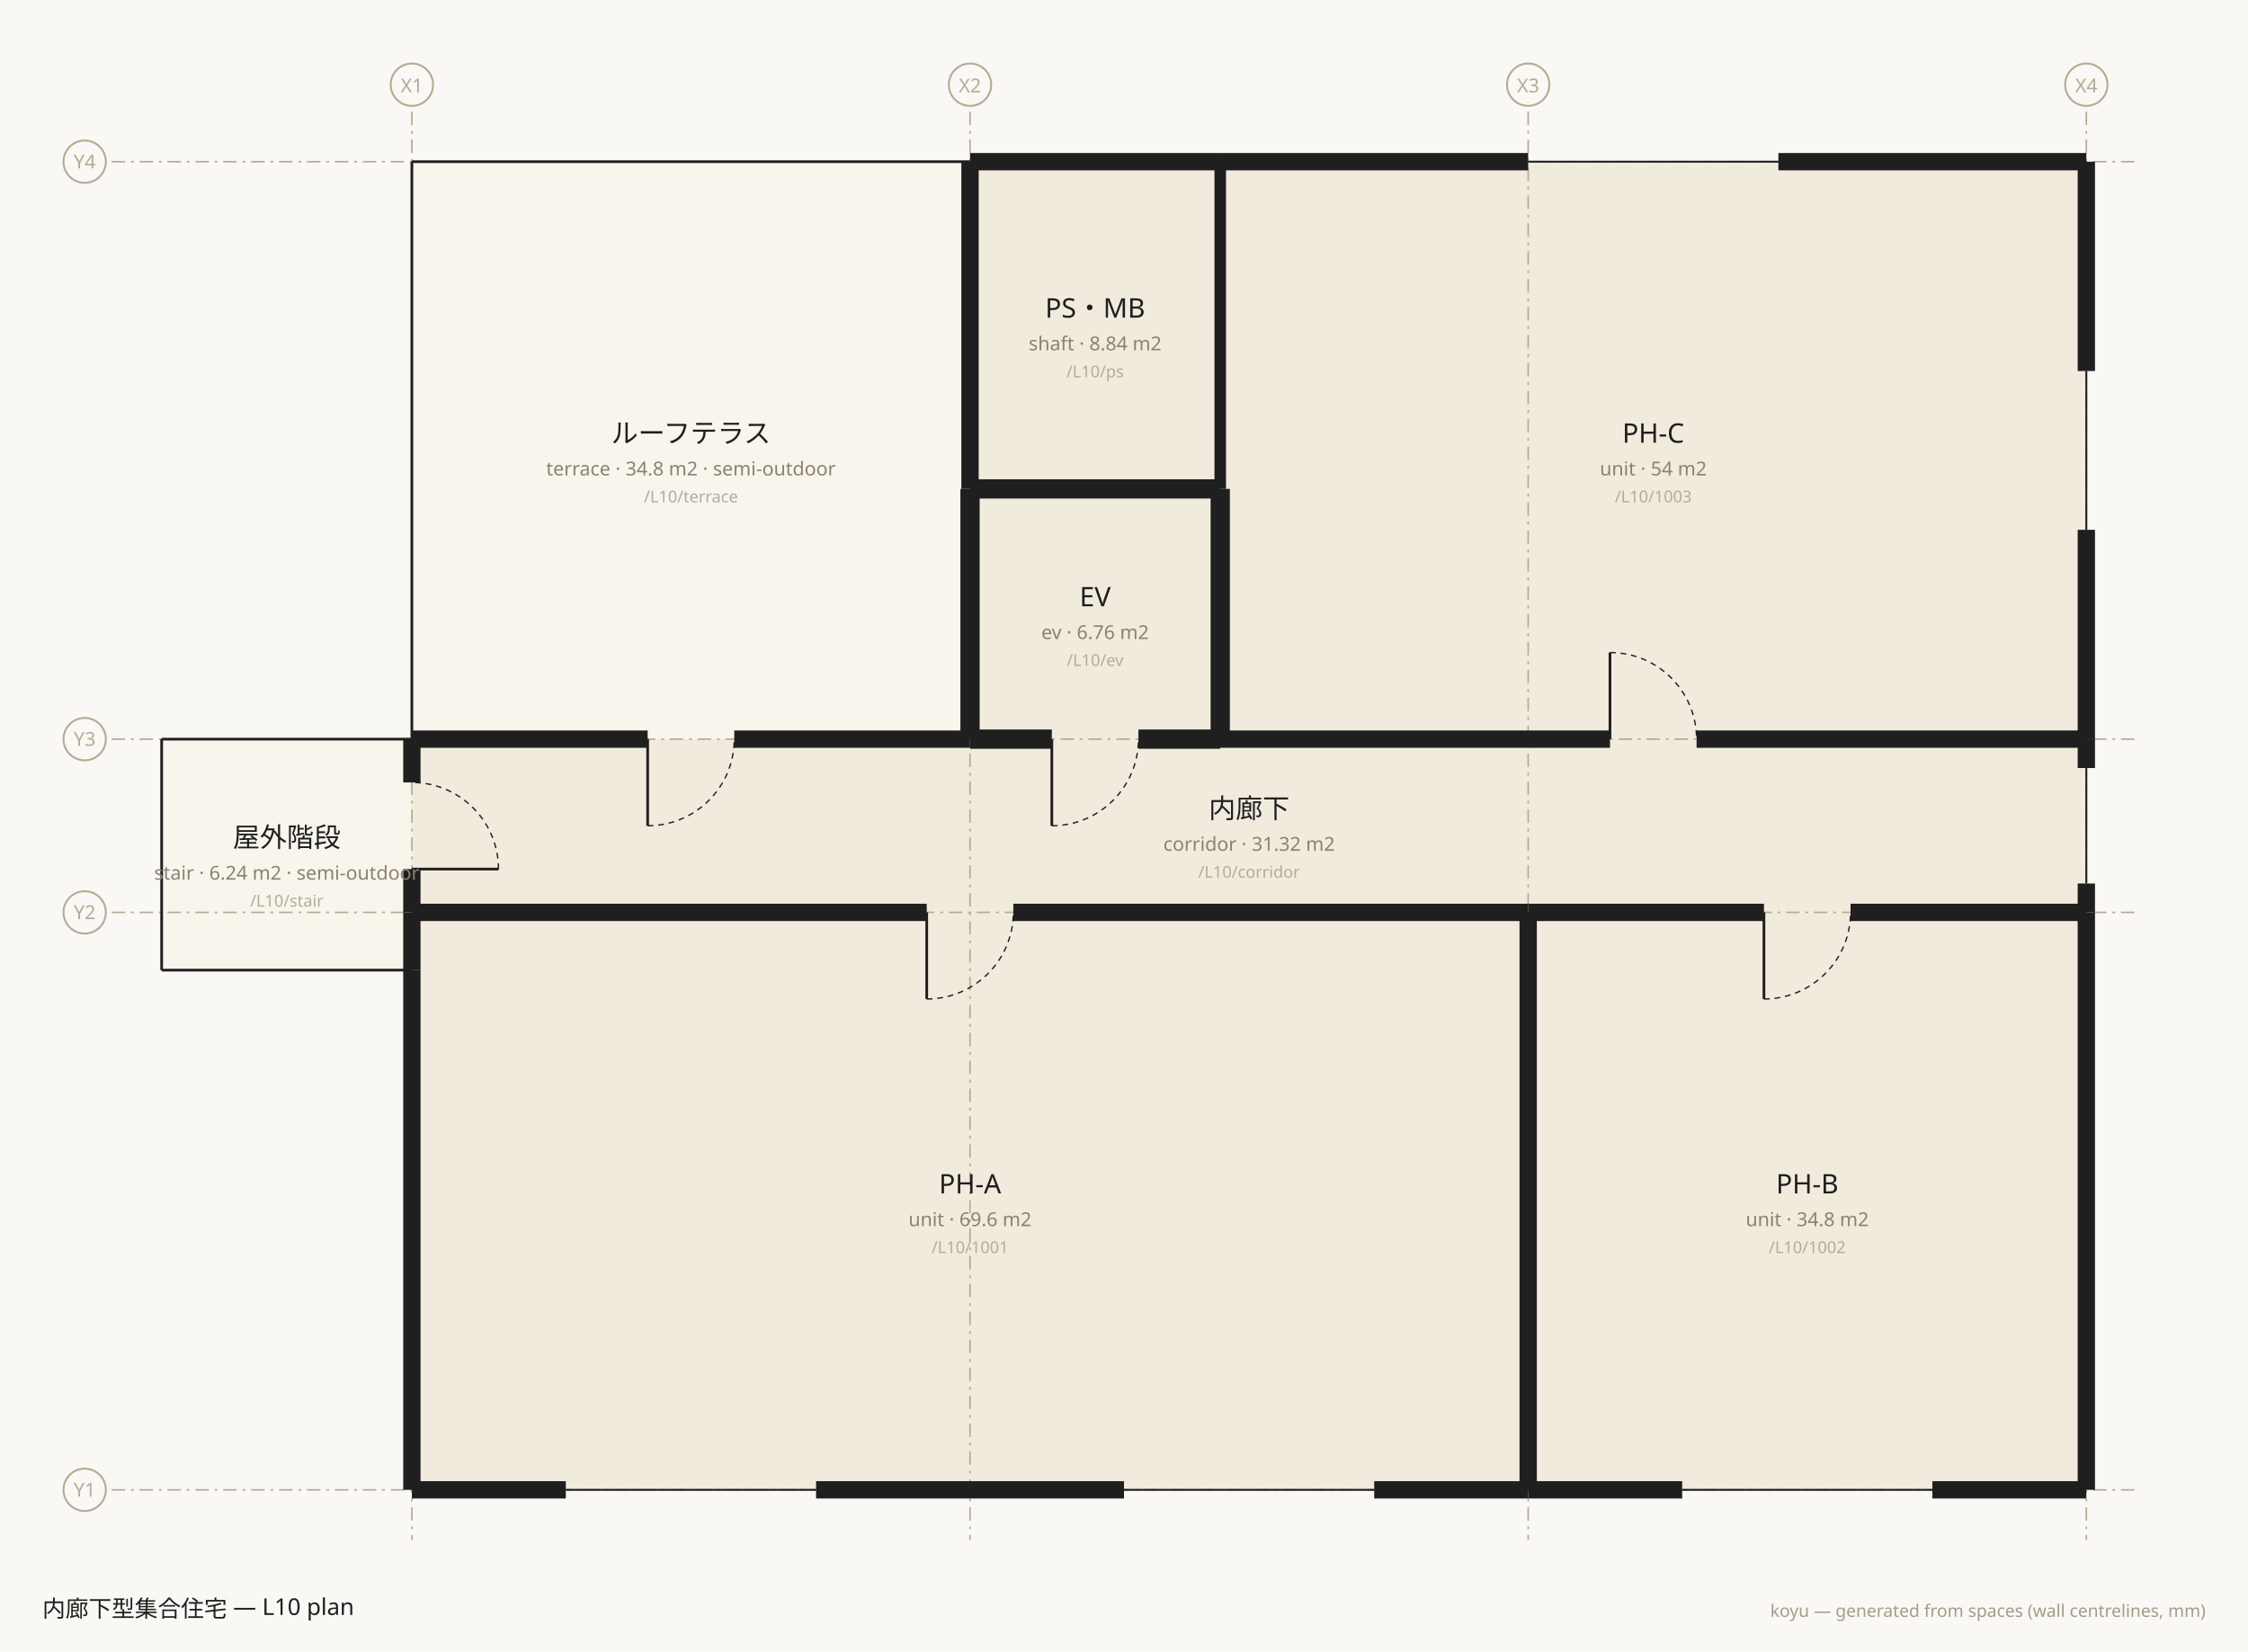
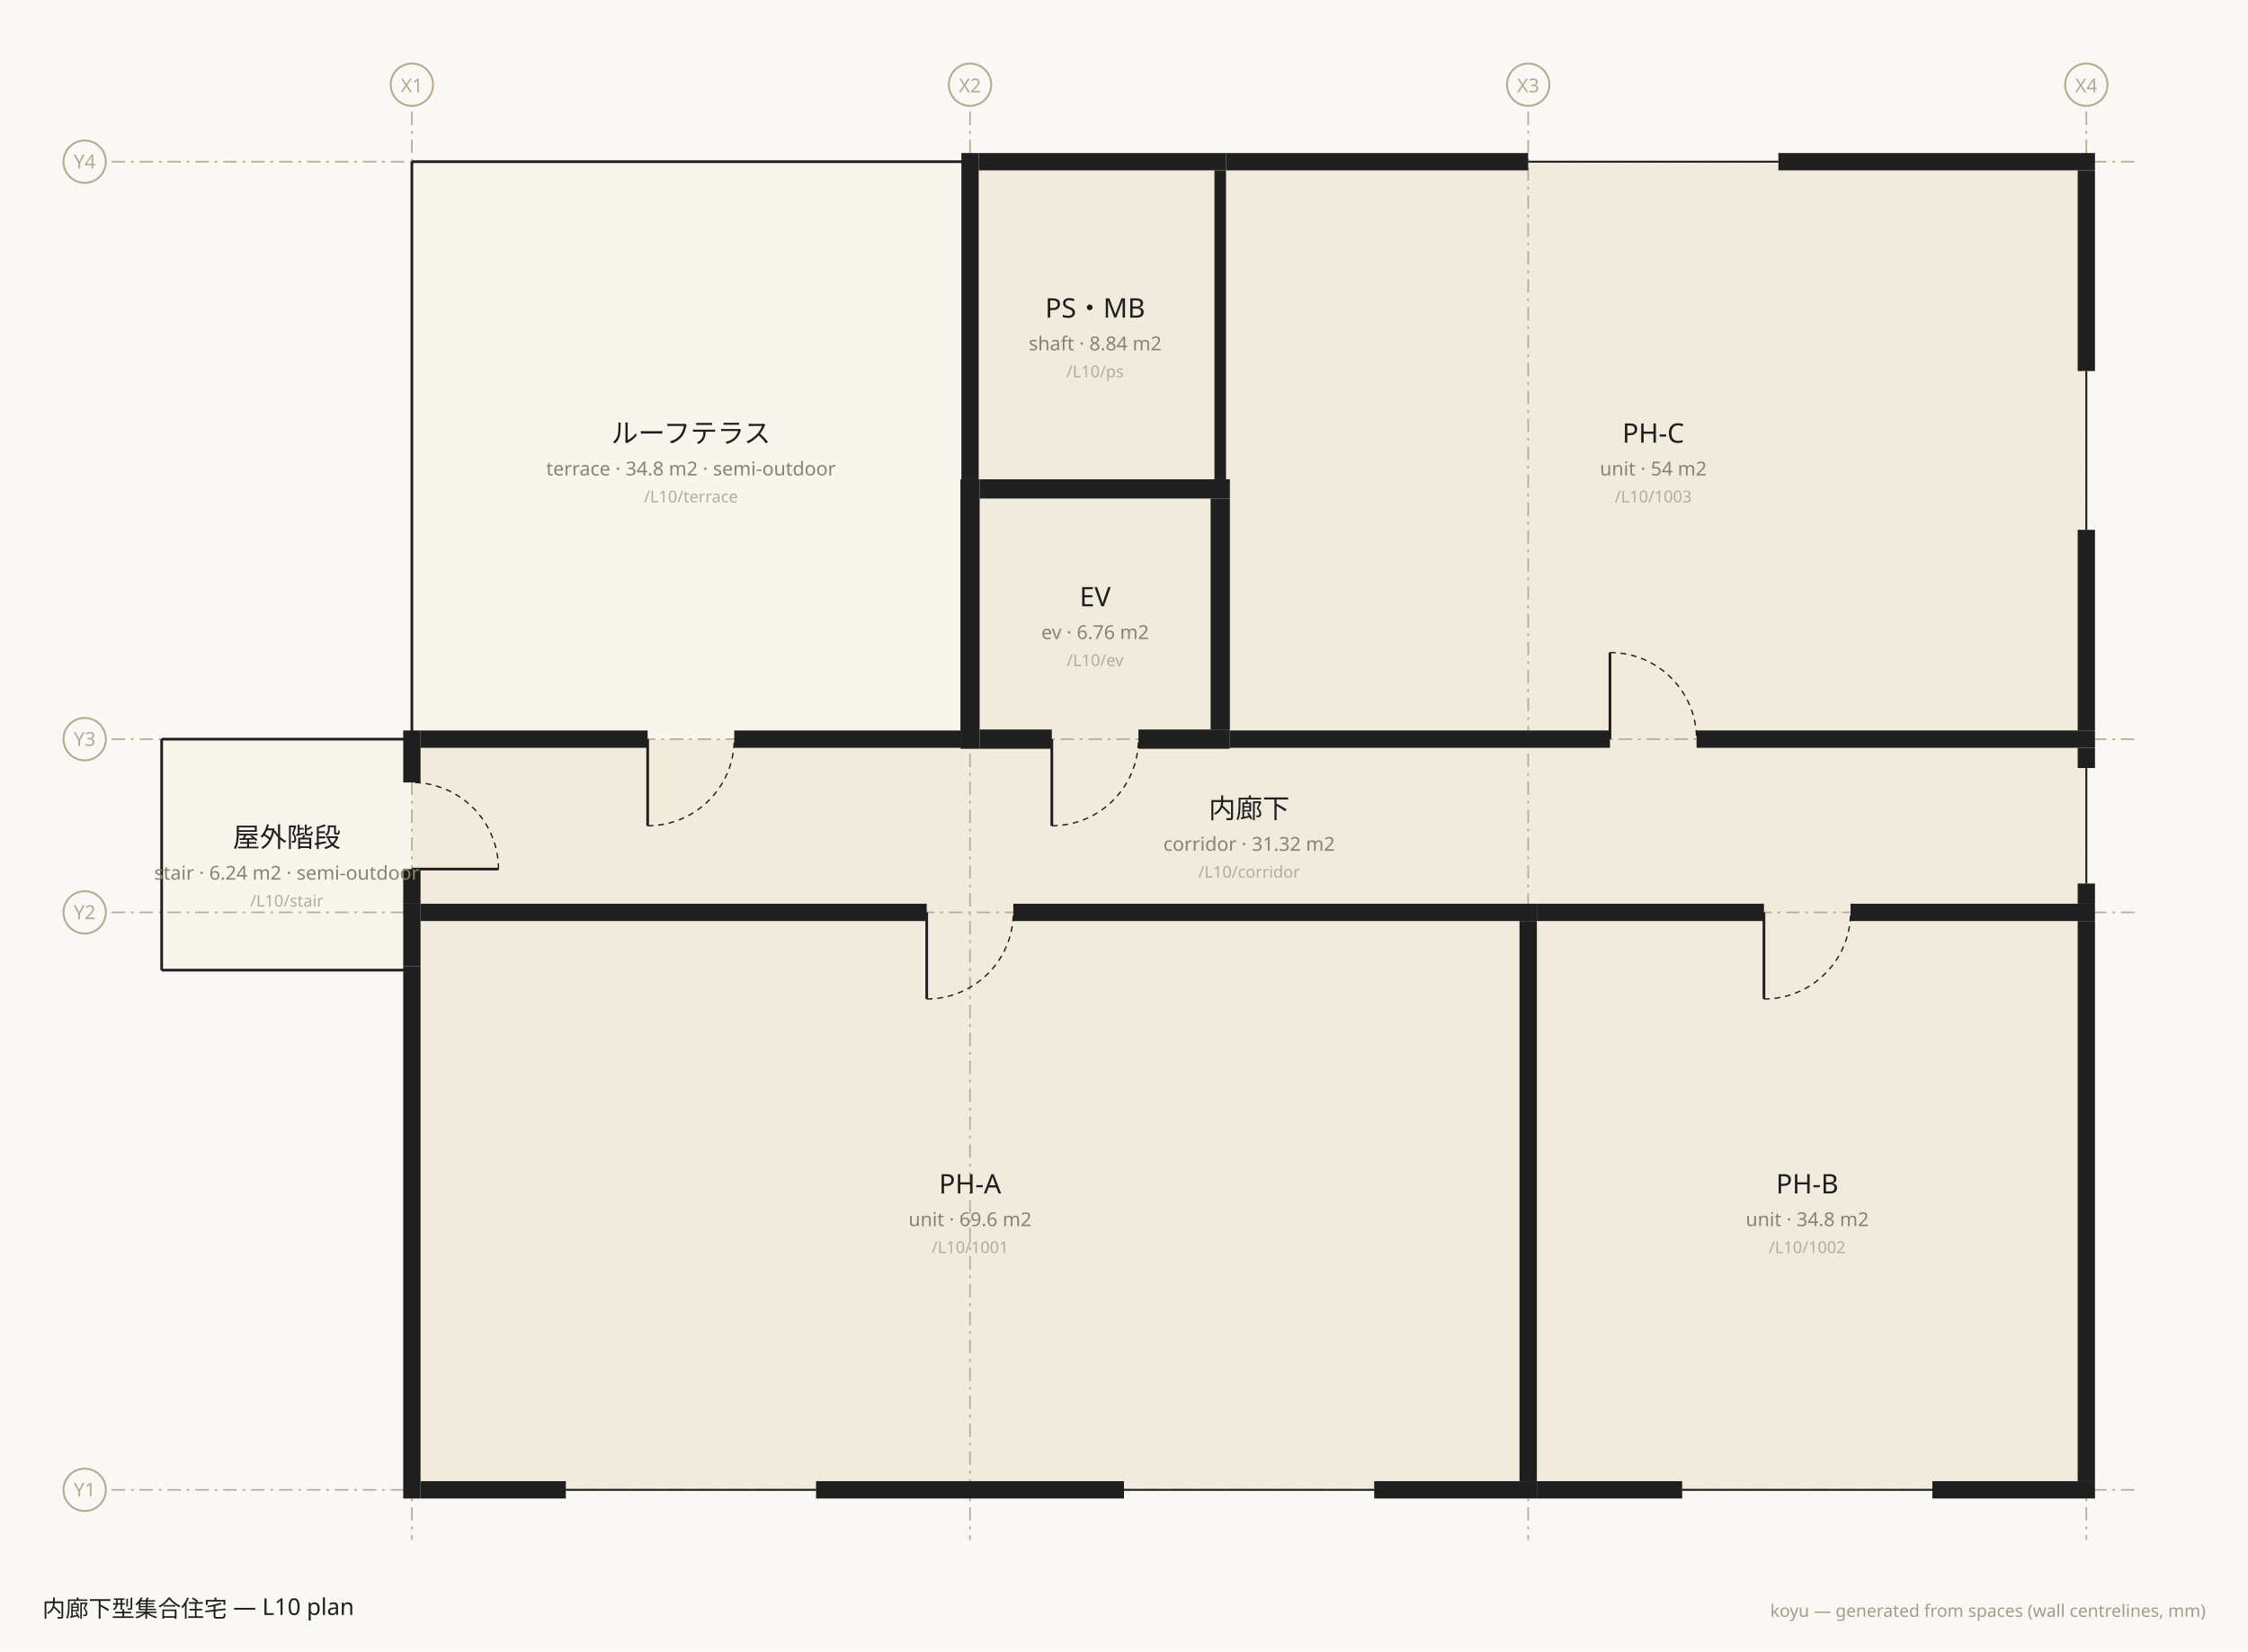
<svg xmlns="http://www.w3.org/2000/svg" width="1168" height="858" viewBox="0 0 1168 858" font-family="'Hiragino Sans','Noto Sans JP',sans-serif">
  <rect width="1168" height="858" fill="#faf8f4" />
  <path d="M 214 774 L 794 774 L 794 474 L 214 474 Z" fill="#f1ebdd" />
  <path d="M 794 774 L 1084 774 L 1084 474 L 794 474 Z" fill="#f1ebdd" />
+   <path d="M 634 384 L 1084 384 L 1084 84 L 634 84 Z" fill="#f1ebdd" />
  <path d="M 214 474 L 1084 474 L 1084 384 L 214 384 Z" fill="#f1ebdd" />
-   <path d="M 214 384 L 504 384 L 504 84 L 214 84 Z" fill="#f8f5ec" />
-   <path d="M 634 384 L 1084 384 L 1084 84 L 634 84 Z" fill="#f1ebdd" />
  <path d="M 504 384 L 634 384 L 634 254 L 504 254 Z" fill="#f1ebdd" />
  <path d="M 504 254 L 634 254 L 634 84 L 504 84 Z" fill="#f1ebdd" />
  <path d="M 84 504 L 214 504 L 214 384 L 84 384 Z" fill="#f8f5ec" />
+   <path d="M 214 384 L 504 384 L 504 84 L 214 84 Z" fill="#f8f5ec" />
  <line x1="214" y1="58" x2="214" y2="800" stroke="#b5aa94" stroke-width="0.8" stroke-dasharray="7 3 1.5 3" />
  <circle cx="214" cy="44" r="11" fill="none" stroke="#b5aa94" stroke-width="1" />
  <text x="214" y="48" text-anchor="middle" font-size="10" fill="#b5aa94">X1</text>
  <line x1="504" y1="58" x2="504" y2="800" stroke="#b5aa94" stroke-width="0.8" stroke-dasharray="7 3 1.5 3" />
  <circle cx="504" cy="44" r="11" fill="none" stroke="#b5aa94" stroke-width="1" />
  <text x="504" y="48" text-anchor="middle" font-size="10" fill="#b5aa94">X2</text>
  <line x1="794" y1="58" x2="794" y2="800" stroke="#b5aa94" stroke-width="0.8" stroke-dasharray="7 3 1.5 3" />
  <circle cx="794" cy="44" r="11" fill="none" stroke="#b5aa94" stroke-width="1" />
  <text x="794" y="48" text-anchor="middle" font-size="10" fill="#b5aa94">X3</text>
  <line x1="1084" y1="58" x2="1084" y2="800" stroke="#b5aa94" stroke-width="0.8" stroke-dasharray="7 3 1.5 3" />
  <circle cx="1084" cy="44" r="11" fill="none" stroke="#b5aa94" stroke-width="1" />
  <text x="1084" y="48" text-anchor="middle" font-size="10" fill="#b5aa94">X4</text>
  <line x1="58" y1="774" x2="1110" y2="774" stroke="#b5aa94" stroke-width="0.8" stroke-dasharray="7 3 1.5 3" />
  <circle cx="44" cy="774" r="11" fill="none" stroke="#b5aa94" stroke-width="1" />
  <text x="44" y="777.5" text-anchor="middle" font-size="10" fill="#b5aa94">Y1</text>
  <line x1="58" y1="474" x2="1110" y2="474" stroke="#b5aa94" stroke-width="0.8" stroke-dasharray="7 3 1.5 3" />
  <circle cx="44" cy="474" r="11" fill="none" stroke="#b5aa94" stroke-width="1" />
  <text x="44" y="477.5" text-anchor="middle" font-size="10" fill="#b5aa94">Y2</text>
  <line x1="58" y1="384" x2="1110" y2="384" stroke="#b5aa94" stroke-width="0.8" stroke-dasharray="7 3 1.5 3" />
  <circle cx="44" cy="384" r="11" fill="none" stroke="#b5aa94" stroke-width="1" />
  <text x="44" y="387.5" text-anchor="middle" font-size="10" fill="#b5aa94">Y3</text>
  <line x1="58" y1="84" x2="1110" y2="84" stroke="#b5aa94" stroke-width="0.8" stroke-dasharray="7 3 1.5 3" />
  <circle cx="44" cy="84" r="11" fill="none" stroke="#b5aa94" stroke-width="1" />
  <text x="44" y="87.5" text-anchor="middle" font-size="10" fill="#b5aa94">Y4</text>
-   <path d="M 789.5 774 L 789.5 474 L 798.5 474 L 798.5 774 Z" fill="#1f1f1f" />
-   <path d="M 214 469.5 L 481.5 469.5 L 481.5 478.5 L 214 478.5 Z" fill="#1f1f1f" />
-   <path d="M 526.5 469.5 L 794 469.5 L 794 478.5 L 526.5 478.5 Z" fill="#1f1f1f" />
-   <path d="M 209.5 504 L 209.5 474 L 218.5 474 L 218.5 504 Z" fill="#1f1f1f" />
-   <path d="M 214 769.5 L 294 769.5 L 294 778.5 L 214 778.5 Z" fill="#1f1f1f" />
+   <path d="M 789.5 769.5 L 789.5 478.5 L 798.5 478.5 L 798.5 769.5 Z" fill="#1f1f1f" />
+   <path d="M 218.5 469.5 L 481.5 469.5 L 481.5 478.5 L 218.5 478.5 Z" fill="#1f1f1f" />
+   <path d="M 526.5 469.5 L 798.5 469.5 L 798.5 478.5 L 526.5 478.5 Z" fill="#1f1f1f" />
+   <path d="M 209.5 502 L 209.5 469.5 L 218.5 469.5 L 218.5 502 Z" fill="#1f1f1f" />
+   <path d="M 218.5 769.5 L 294 769.5 L 294 778.5 L 218.5 778.5 Z" fill="#1f1f1f" />
  <path d="M 424 769.5 L 584 769.5 L 584 778.5 L 424 778.5 Z" fill="#1f1f1f" />
-   <path d="M 714 769.5 L 794 769.5 L 794 778.5 L 714 778.5 Z" fill="#1f1f1f" />
-   <path d="M 209.5 774 L 209.5 504 L 218.5 504 L 218.5 774 Z" fill="#1f1f1f" />
-   <path d="M 794 469.5 L 916.5 469.5 L 916.5 478.5 L 794 478.5 Z" fill="#1f1f1f" />
-   <path d="M 961.5 469.5 L 1084 469.5 L 1084 478.5 L 961.5 478.5 Z" fill="#1f1f1f" />
-   <path d="M 794 769.5 L 874 769.5 L 874 778.5 L 794 778.5 Z" fill="#1f1f1f" />
-   <path d="M 1004 769.5 L 1084 769.5 L 1084 778.5 L 1004 778.5 Z" fill="#1f1f1f" />
-   <path d="M 1079.5 774 L 1079.5 474 L 1088.5 474 L 1088.5 774 Z" fill="#1f1f1f" />
-   <path d="M 634 379.5 L 836.5 379.5 L 836.5 388.5 L 634 388.5 Z" fill="#1f1f1f" />
-   <path d="M 881.5 379.5 L 1084 379.5 L 1084 388.5 L 881.5 388.5 Z" fill="#1f1f1f" />
-   <path d="M 629 384 L 629 254 L 639 254 L 639 384 Z" fill="#1f1f1f" />
-   <path d="M 631 254 L 631 84 L 637 84 L 637 254 Z" fill="#1f1f1f" />
-   <path d="M 1079.5 384 L 1079.5 275.25 L 1088.5 275.25 L 1088.5 384 Z" fill="#1f1f1f" />
-   <path d="M 1079.5 192.75 L 1079.5 84 L 1088.5 84 L 1088.5 192.75 Z" fill="#1f1f1f" />
-   <path d="M 634 79.5 L 794 79.5 L 794 88.5 L 634 88.5 Z" fill="#1f1f1f" />
-   <path d="M 924 79.5 L 1084 79.5 L 1084 88.5 L 924 88.5 Z" fill="#1f1f1f" />
-   <path d="M 504 379 L 546.5 379 L 546.5 389 L 504 389 Z" fill="#1f1f1f" />
-   <path d="M 591.5 379 L 634 379 L 634 389 L 591.5 389 Z" fill="#1f1f1f" />
-   <path d="M 209.5 474 L 209.5 451.5 L 218.5 451.5 L 218.5 474 Z" fill="#1f1f1f" />
-   <path d="M 209.5 406.5 L 209.5 384 L 218.5 384 L 218.5 406.5 Z" fill="#1f1f1f" />
-   <path d="M 214 379.5 L 336.5 379.5 L 336.5 388.5 L 214 388.5 Z" fill="#1f1f1f" />
-   <path d="M 381.5 379.5 L 504 379.5 L 504 388.5 L 381.5 388.5 Z" fill="#1f1f1f" />
-   <path d="M 1079.5 474 L 1079.5 459 L 1088.5 459 L 1088.5 474 Z" fill="#1f1f1f" />
-   <path d="M 1079.5 399 L 1079.5 384 L 1088.5 384 L 1088.5 399 Z" fill="#1f1f1f" />
-   <path d="M 504 249 L 634 249 L 634 259 L 504 259 Z" fill="#1f1f1f" />
-   <path d="M 499 384 L 499 254 L 509 254 L 509 384 Z" fill="#1f1f1f" />
-   <path d="M 499.5 254 L 499.5 84 L 508.5 84 L 508.5 254 Z" fill="#1f1f1f" />
-   <path d="M 504 79.5 L 634 79.5 L 634 88.5 L 504 88.5 Z" fill="#1f1f1f" />
+   <path d="M 714 769.5 L 798.5 769.5 L 798.5 778.5 L 714 778.5 Z" fill="#1f1f1f" />
+   <path d="M 209.5 778.5 L 209.5 502 L 218.5 502 L 218.5 778.5 Z" fill="#1f1f1f" />
+   <path d="M 798.5 469.5 L 916.5 469.5 L 916.5 478.5 L 798.5 478.5 Z" fill="#1f1f1f" />
+   <path d="M 961.5 469.5 L 1088.5 469.5 L 1088.5 478.5 L 961.5 478.5 Z" fill="#1f1f1f" />
+   <path d="M 798.5 769.5 L 874 769.5 L 874 778.5 L 798.5 778.5 Z" fill="#1f1f1f" />
+   <path d="M 1004 769.5 L 1088.5 769.5 L 1088.5 778.5 L 1004 778.5 Z" fill="#1f1f1f" />
+   <path d="M 1079.5 769.5 L 1079.5 478.5 L 1088.5 478.5 L 1088.5 769.5 Z" fill="#1f1f1f" />
+   <path d="M 639 379.5 L 836.5 379.5 L 836.5 388.5 L 639 388.5 Z" fill="#1f1f1f" />
+   <path d="M 881.5 379.5 L 1088.5 379.5 L 1088.5 388.5 L 881.5 388.5 Z" fill="#1f1f1f" />
+   <path d="M 629 379 L 629 259 L 639 259 L 639 379 Z" fill="#1f1f1f" />
+   <path d="M 631 249 L 631 88.5 L 637 88.5 L 637 249 Z" fill="#1f1f1f" />
+   <path d="M 1079.5 379.5 L 1079.5 275.25 L 1088.5 275.25 L 1088.5 379.5 Z" fill="#1f1f1f" />
+   <path d="M 1079.5 192.75 L 1079.5 88.5 L 1088.5 88.5 L 1088.5 192.75 Z" fill="#1f1f1f" />
+   <path d="M 637 79.5 L 794 79.5 L 794 88.5 L 637 88.5 Z" fill="#1f1f1f" />
+   <path d="M 924 79.5 L 1088.5 79.5 L 1088.5 88.5 L 924 88.5 Z" fill="#1f1f1f" />
+   <path d="M 509 379 L 546.5 379 L 546.5 389 L 509 389 Z" fill="#1f1f1f" />
+   <path d="M 591.5 379 L 639 379 L 639 389 L 591.5 389 Z" fill="#1f1f1f" />
+   <path d="M 209.5 469.5 L 209.5 451.5 L 218.5 451.5 L 218.5 469.5 Z" fill="#1f1f1f" />
+   <path d="M 209.5 406.5 L 209.5 379.5 L 218.5 379.5 L 218.5 406.5 Z" fill="#1f1f1f" />
+   <path d="M 218.5 379.5 L 336.5 379.5 L 336.5 388.5 L 218.5 388.5 Z" fill="#1f1f1f" />
+   <path d="M 381.5 379.5 L 499 379.5 L 499 388.5 L 381.5 388.5 Z" fill="#1f1f1f" />
+   <path d="M 1079.5 469.5 L 1079.5 459 L 1088.5 459 L 1088.5 469.5 Z" fill="#1f1f1f" />
+   <path d="M 1079.5 399 L 1079.5 388.5 L 1088.5 388.5 L 1088.5 399 Z" fill="#1f1f1f" />
+   <path d="M 509 249 L 639 249 L 639 259 L 509 259 Z" fill="#1f1f1f" />
+   <path d="M 499 389 L 499 249 L 509 249 L 509 389 Z" fill="#1f1f1f" />
+   <path d="M 499.5 249 L 499.5 79.5 L 508.5 79.5 L 508.5 249 Z" fill="#1f1f1f" />
+   <path d="M 508.5 79.5 L 637 79.5 L 637 88.5 L 508.5 88.5 Z" fill="#1f1f1f" />
  <line x1="84" y1="504" x2="214" y2="504" stroke="#1f1f1f" stroke-width="1.4" />
  <line x1="84" y1="384" x2="214" y2="384" stroke="#1f1f1f" stroke-width="1.4" />
  <line x1="84" y1="504" x2="84" y2="384" stroke="#1f1f1f" stroke-width="1.4" />
  <line x1="214" y1="84" x2="504" y2="84" stroke="#1f1f1f" stroke-width="1.4" />
  <line x1="214" y1="384" x2="214" y2="84" stroke="#1f1f1f" stroke-width="1.4" />
  <line x1="481.5" y1="474" x2="481.5" y2="519" stroke="#1f1f1f" stroke-width="1.4" />
  <path d="M 481.5 519 A 45 45 0 0 0 526.5 474" fill="none" stroke="#1f1f1f" stroke-width="0.7" stroke-dasharray="3 2.5" />
  <line x1="294" y1="774" x2="424" y2="774" stroke="#1f1f1f" stroke-width="1" />
  <line x1="584" y1="774" x2="714" y2="774" stroke="#1f1f1f" stroke-width="1" />
  <line x1="916.5" y1="474" x2="916.5" y2="519" stroke="#1f1f1f" stroke-width="1.4" />
  <path d="M 916.5 519 A 45 45 0 0 0 961.5 474" fill="none" stroke="#1f1f1f" stroke-width="0.7" stroke-dasharray="3 2.5" />
  <line x1="874" y1="774" x2="1004" y2="774" stroke="#1f1f1f" stroke-width="1" />
  <line x1="836.5" y1="384" x2="836.5" y2="339" stroke="#1f1f1f" stroke-width="1.4" />
  <path d="M 836.5 339 A 45 45 0 0 1 881.5 384" fill="none" stroke="#1f1f1f" stroke-width="0.7" stroke-dasharray="3 2.5" />
  <line x1="1084" y1="275.25" x2="1084" y2="192.75" stroke="#1f1f1f" stroke-width="1" />
  <line x1="794" y1="84" x2="924" y2="84" stroke="#1f1f1f" stroke-width="1" />
  <line x1="546.5" y1="384" x2="546.5" y2="429" stroke="#1f1f1f" stroke-width="1.4" />
  <path d="M 546.5 429 A 45 45 0 0 0 591.5 384" fill="none" stroke="#1f1f1f" stroke-width="0.7" stroke-dasharray="3 2.5" />
  <line x1="214" y1="451.5" x2="259" y2="451.5" stroke="#1f1f1f" stroke-width="1.4" />
  <path d="M 259 451.5 A 45 45 0 0 0 214 406.5" fill="none" stroke="#1f1f1f" stroke-width="0.7" stroke-dasharray="3 2.5" />
  <line x1="336.5" y1="384" x2="336.5" y2="429" stroke="#1f1f1f" stroke-width="1.4" />
  <path d="M 336.5 429 A 45 45 0 0 0 381.5 384" fill="none" stroke="#1f1f1f" stroke-width="0.7" stroke-dasharray="3 2.5" />
  <line x1="1084" y1="459" x2="1084" y2="399" stroke="#1f1f1f" stroke-width="1" />
  <text x="504" y="620" text-anchor="middle" font-size="14" fill="#1f1f1f">PH-A</text>
  <text x="504" y="637" text-anchor="middle" font-size="10" fill="#8a8171">unit · 69.6 m2</text>
  <text x="504" y="651" text-anchor="middle" font-size="8.5" fill="#b3ab9c">/L10/1001</text>
  <text x="939" y="620" text-anchor="middle" font-size="14" fill="#1f1f1f">PH-B</text>
  <text x="939" y="637" text-anchor="middle" font-size="10" fill="#8a8171">unit · 34.8 m2</text>
  <text x="939" y="651" text-anchor="middle" font-size="8.5" fill="#b3ab9c">/L10/1002</text>
+   <text x="859" y="230" text-anchor="middle" font-size="14" fill="#1f1f1f">PH-C</text>
+   <text x="859" y="247" text-anchor="middle" font-size="10" fill="#8a8171">unit · 54 m2</text>
+   <text x="859" y="261" text-anchor="middle" font-size="8.5" fill="#b3ab9c">/L10/1003</text>
  <text x="649" y="425" text-anchor="middle" font-size="14" fill="#1f1f1f">内廊下</text>
  <text x="649" y="442" text-anchor="middle" font-size="10" fill="#8a8171">corridor · 31.32 m2</text>
  <text x="649" y="456" text-anchor="middle" font-size="8.5" fill="#b3ab9c">/L10/corridor</text>
-   <text x="359" y="230" text-anchor="middle" font-size="14" fill="#1f1f1f">ルーフテラス</text>
-   <text x="359" y="247" text-anchor="middle" font-size="10" fill="#8a8171">terrace · 34.8 m2 · semi-outdoor</text>
-   <text x="359" y="261" text-anchor="middle" font-size="8.5" fill="#b3ab9c">/L10/terrace</text>
-   <text x="859" y="230" text-anchor="middle" font-size="14" fill="#1f1f1f">PH-C</text>
-   <text x="859" y="247" text-anchor="middle" font-size="10" fill="#8a8171">unit · 54 m2</text>
-   <text x="859" y="261" text-anchor="middle" font-size="8.5" fill="#b3ab9c">/L10/1003</text>
  <text x="569" y="315" text-anchor="middle" font-size="14" fill="#1f1f1f">EV</text>
  <text x="569" y="332" text-anchor="middle" font-size="10" fill="#8a8171">ev · 6.76 m2</text>
  <text x="569" y="346" text-anchor="middle" font-size="8.5" fill="#b3ab9c">/L10/ev</text>
  <text x="569" y="165" text-anchor="middle" font-size="14" fill="#1f1f1f">PS・MB</text>
  <text x="569" y="182" text-anchor="middle" font-size="10" fill="#8a8171">shaft · 8.84 m2</text>
  <text x="569" y="196" text-anchor="middle" font-size="8.5" fill="#b3ab9c">/L10/ps</text>
  <text x="149" y="440" text-anchor="middle" font-size="14" fill="#1f1f1f">屋外階段</text>
  <text x="149" y="457" text-anchor="middle" font-size="10" fill="#8a8171">stair · 6.24 m2 · semi-outdoor</text>
  <text x="149" y="471" text-anchor="middle" font-size="8.5" fill="#b3ab9c">/L10/stair</text>
+   <text x="359" y="230" text-anchor="middle" font-size="14" fill="#1f1f1f">ルーフテラス</text>
+   <text x="359" y="247" text-anchor="middle" font-size="10" fill="#8a8171">terrace · 34.8 m2 · semi-outdoor</text>
+   <text x="359" y="261" text-anchor="middle" font-size="8.5" fill="#b3ab9c">/L10/terrace</text>
  <text x="22" y="840" font-size="12" fill="#1f1f1f">内廊下型集合住宅 — L10 plan</text>
  <text x="1146" y="840" text-anchor="end" font-size="9" fill="#a49b8a">koyu — generated from spaces (wall centrelines, mm)</text>
</svg>
